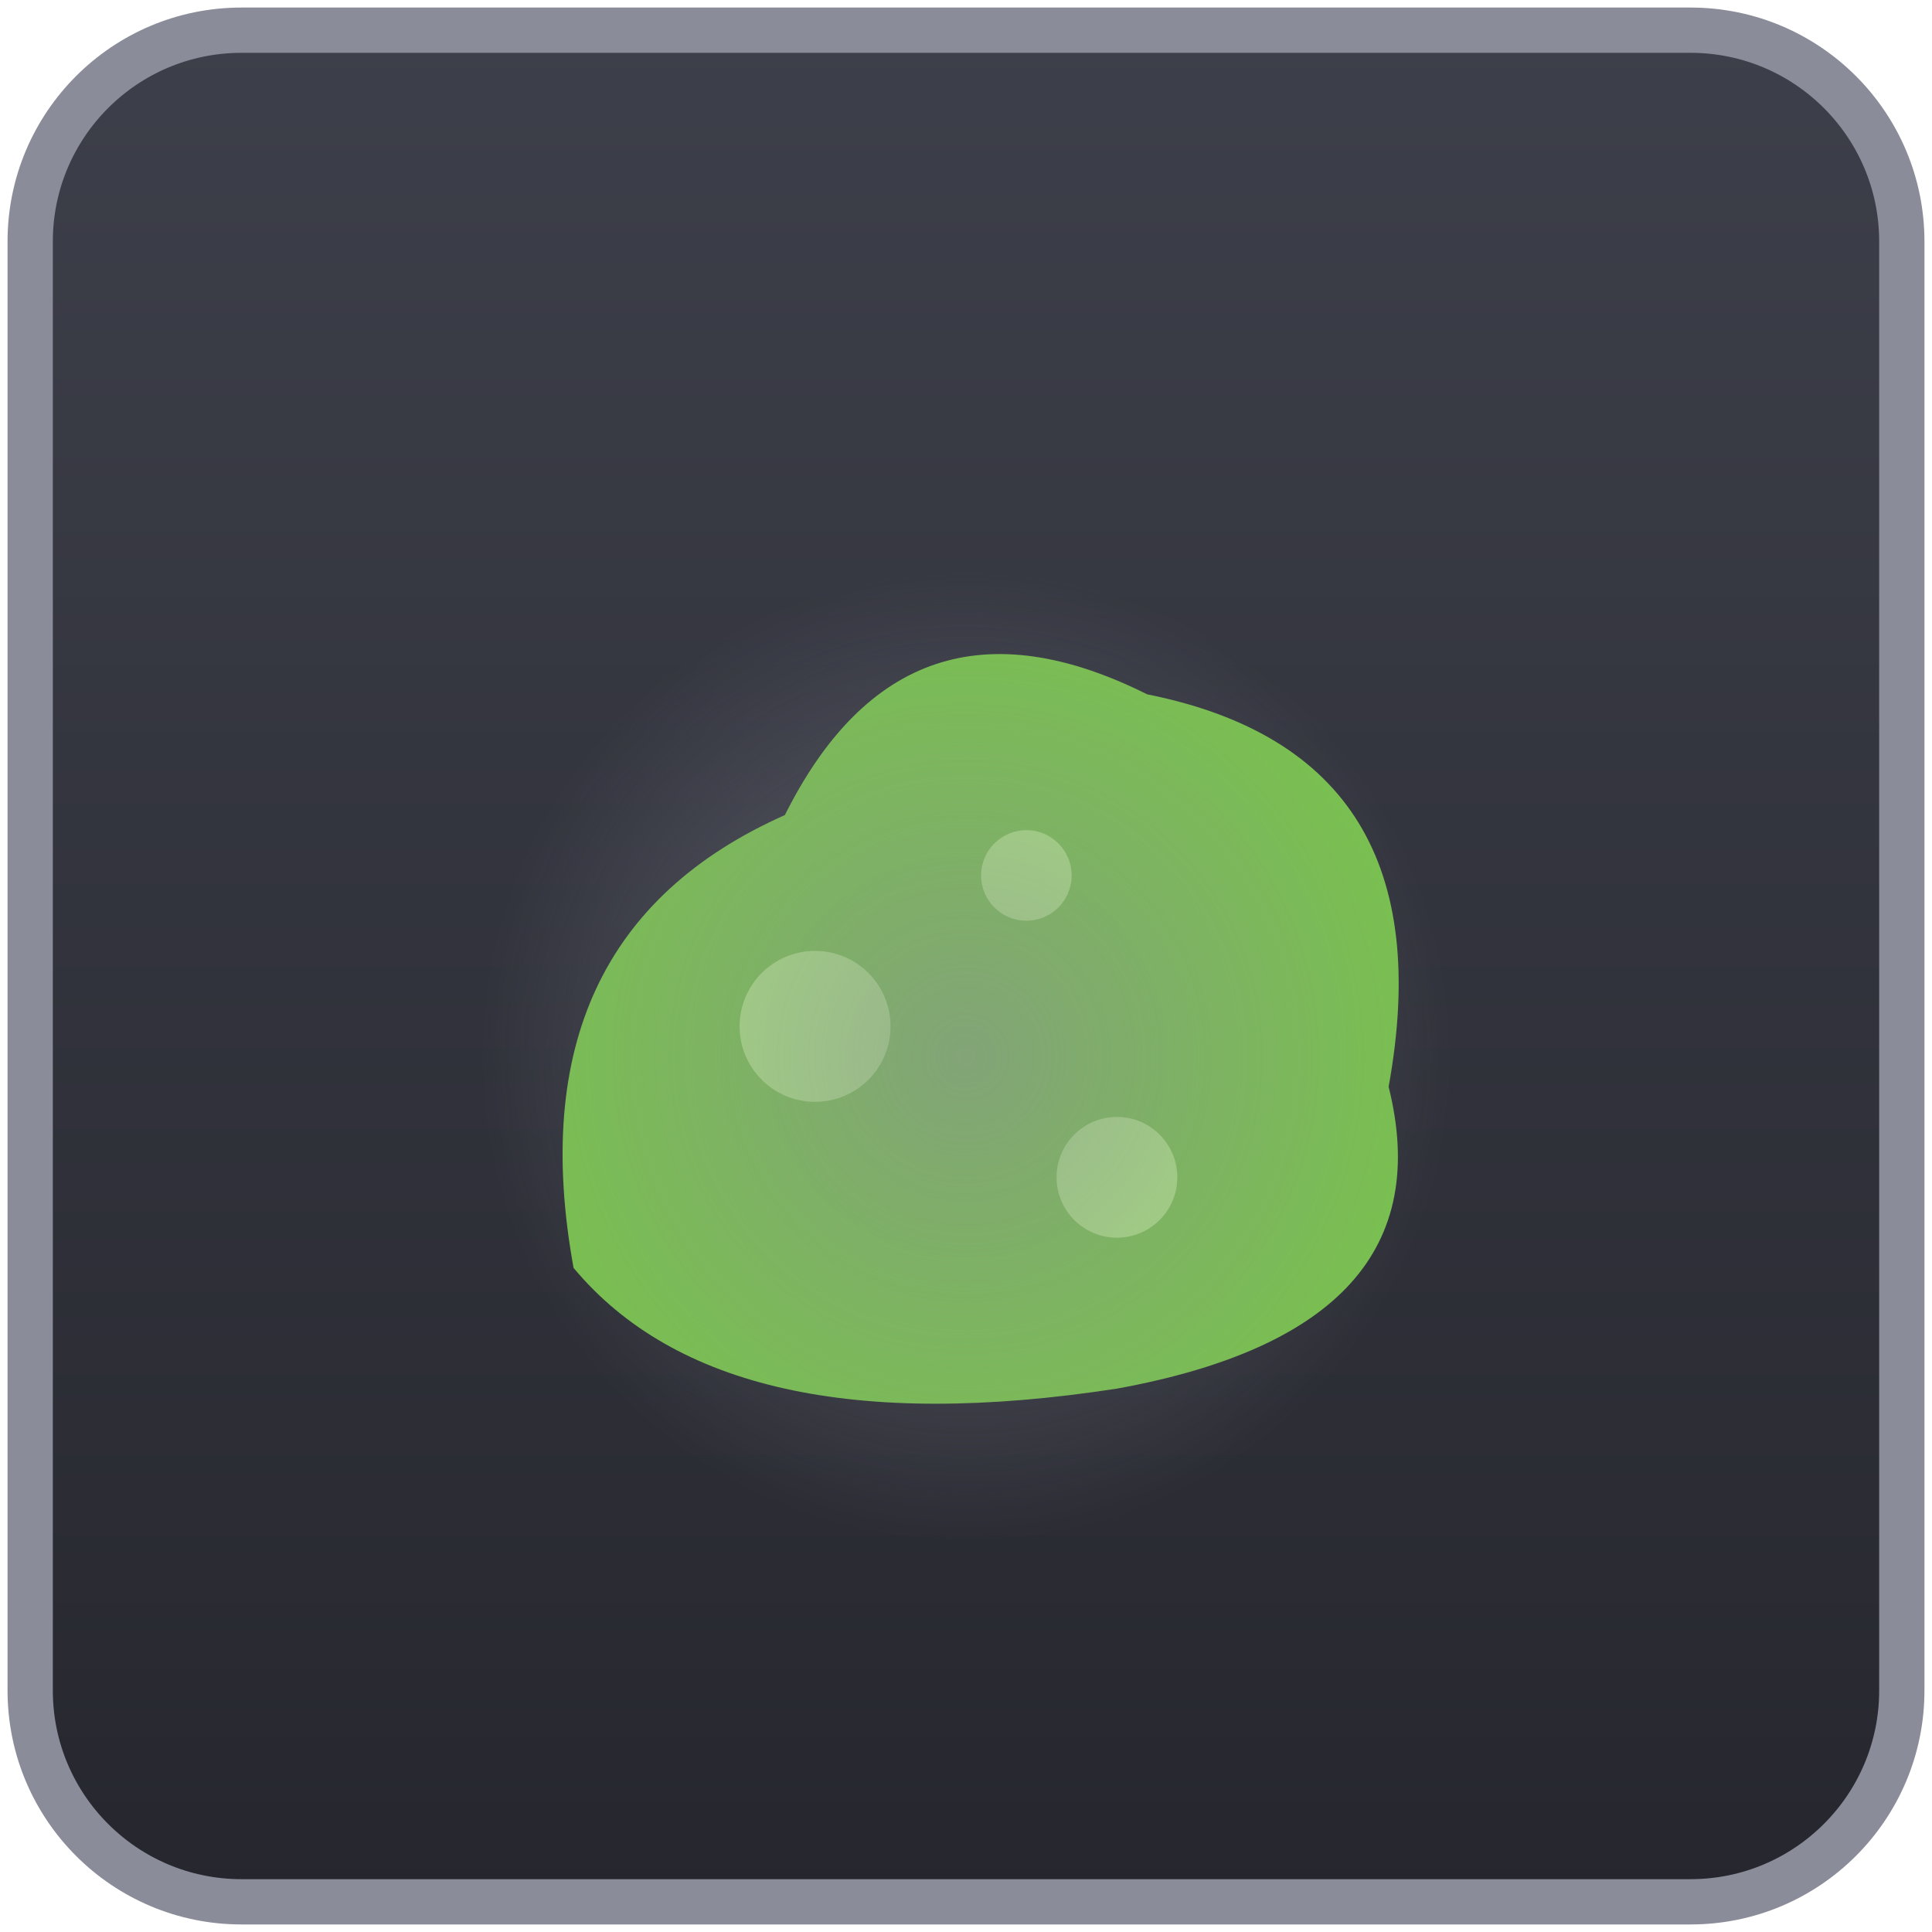
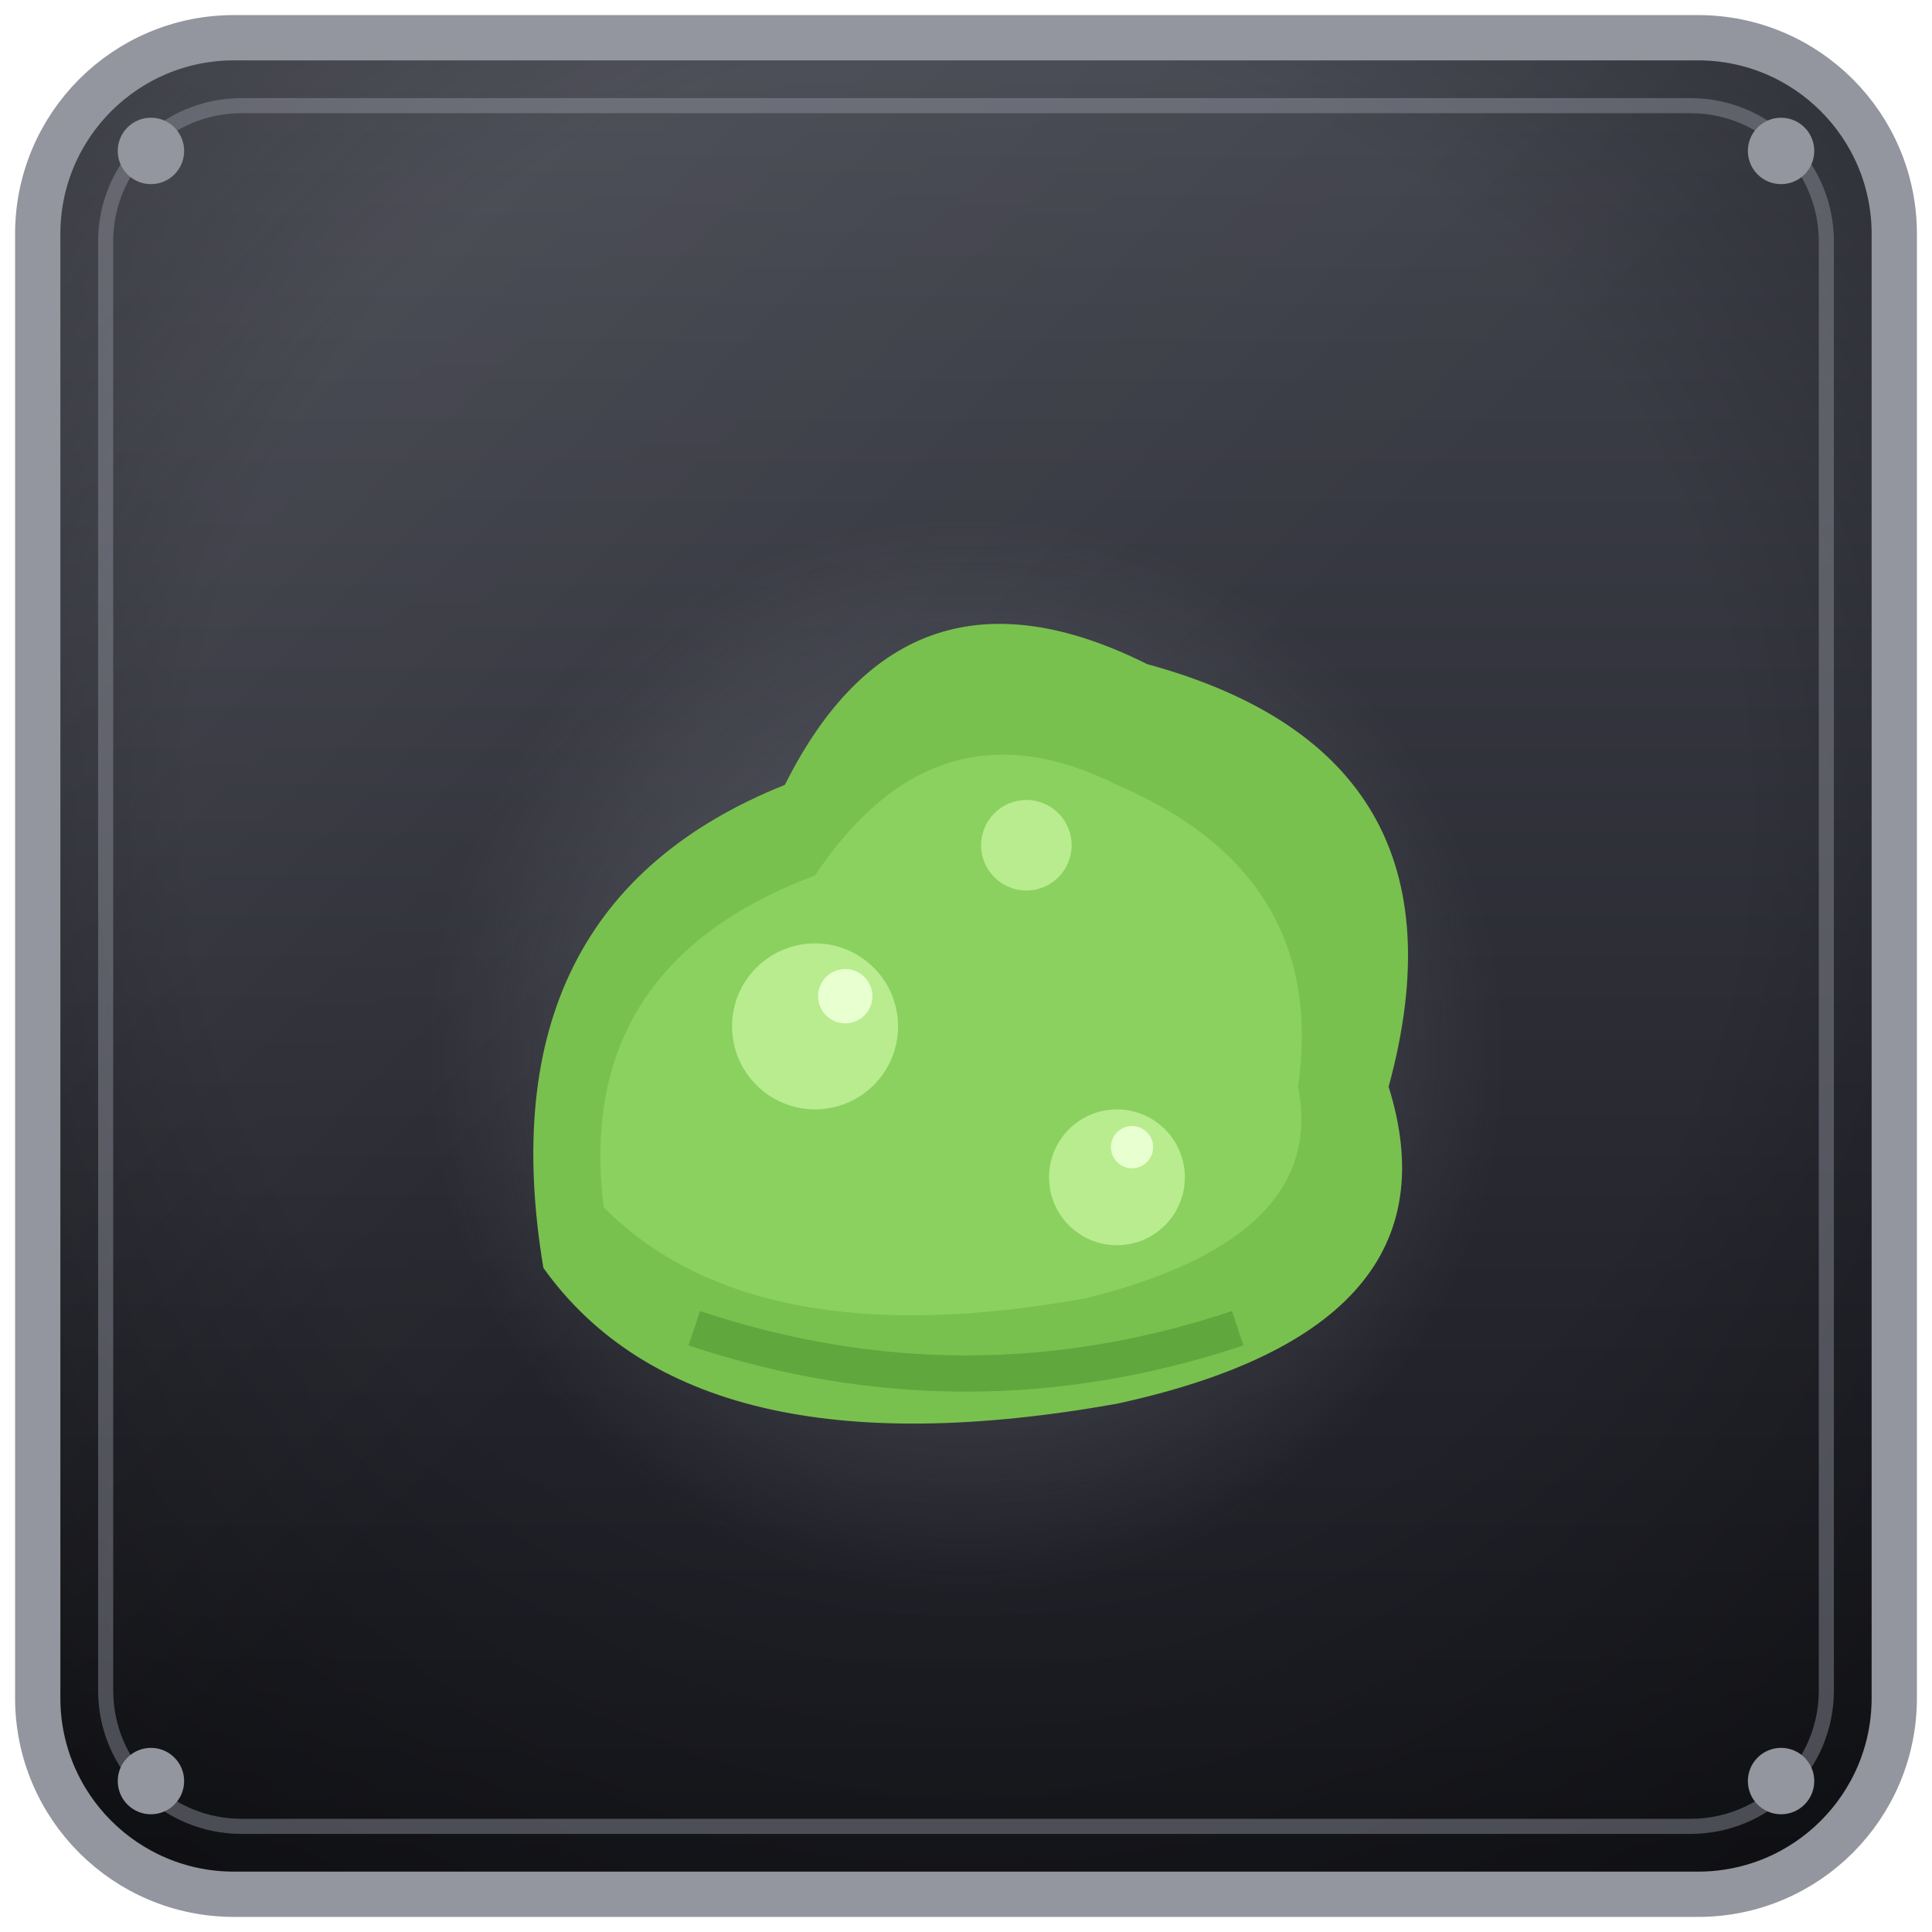
<svg xmlns="http://www.w3.org/2000/svg" width="128" height="128" viewBox="0 0 128 128">
  <defs>
    <linearGradient id="bg" x1="0" y1="0" x2="0" y2="1">
-       <stop offset="0" stop-color="#3d3f4a" />
-       <stop offset="1" stop-color="#26272e" />
+       <stop offset="0" stop-color="#43454f" />
+       <stop offset="0.55" stop-color="#2a2b33" />
+       <stop offset="1" stop-color="#17181d" />
    </linearGradient>
-     <radialGradient id="glow" cx="0.5" cy="0.5" r="0.5">
-       <stop offset="0" stop-color="#8a8c99" stop-opacity="0.55" />
-       <stop offset="1" stop-color="#8a8c99" stop-opacity="0" />
+     <radialGradient id="halo" cx="0.5" cy="0.5" r="0.5">
+       <stop offset="0" stop-color="#93959f" stop-opacity="0.5" />
+       <stop offset="1" stop-color="#93959f" stop-opacity="0" />
    </radialGradient>
+     <radialGradient id="vig" cx="0.5" cy="0.42" r="0.75">
+       <stop offset="0.55" stop-color="#000000" stop-opacity="0" />
+       <stop offset="1" stop-color="#000000" stop-opacity="0.42" />
+     </radialGradient>
+     <linearGradient id="beam" x1="0" y1="0" x2="1" y2="1">
+       <stop offset="0" stop-color="#ffffff" stop-opacity="0.10" />
+       <stop offset="0.5" stop-color="#ffffff" stop-opacity="0" />
+     </linearGradient>
+     <linearGradient id="metal" x1="0" y1="0" x2="0" y2="1">
+       <stop offset="0" stop-color="#e8e8ec" />
+       <stop offset="1" stop-color="#8a8a92" />
+     </linearGradient>
  </defs>
-   <rect x="2" y="2" width="124" height="124" rx="14" fill="url(#bg)" stroke="#8a8c99" stroke-width="3" />
-   <path d="M38 84 Q34 62 52 54 Q60 38 76 46 Q96 50 92 72 Q96 88 74 92 Q48 96 38 84 Z" fill="#79c14e" />
-   <circle cx="54" cy="68" r="5" fill="#a8e07e" />
-   <circle cx="74" cy="78" r="4" fill="#a8e07e" />
-   <circle cx="68" cy="58" r="3" fill="#a8e07e" />
-   <circle cx="64" cy="70" r="32" fill="url(#glow)" />
+   <rect x="2" y="2" width="124" height="124" rx="14" fill="url(#bg)" />
+   <rect x="2" y="2" width="124" height="124" rx="14" fill="url(#beam)" />
+   <ellipse cx="64" cy="70" rx="36" ry="36" fill="url(#halo)" />
+   <path d="M36 84 Q32 60 52 52 Q60 36 76 44 Q98 50 92 72 Q97 88 74 93 Q46 98 36 84 Z" fill="#79c14e" />
+   <path d="M40 80 Q38 64 54 58 Q62 46 74 52 Q88 58 86 72 Q88 82 72 86 Q50 90 40 80 Z" fill="#8fd463" opacity="0.8" />
+   <circle cx="54" cy="68" r="5.5" fill="#b8ec8e" />
+   <circle cx="74" cy="78" r="4.5" fill="#b8ec8e" />
+   <circle cx="68" cy="56" r="3" fill="#b8ec8e" />
+   <circle cx="56" cy="66" r="1.8" fill="#e8ffd0" />
+   <circle cx="75" cy="76" r="1.4" fill="#e8ffd0" />
+   <path d="M46 88 Q64 94 82 88" stroke="#5aa038" stroke-width="2.4" fill="none" opacity="0.8" />
+   <rect x="2" y="2" width="124" height="124" rx="14" fill="url(#vig)" />
+   <rect x="2.5" y="2.5" width="123" height="123" rx="13" fill="none" stroke="#93959f" stroke-width="3" />
+   <rect x="7" y="7" width="114" height="114" rx="9" fill="none" stroke="#93959f" stroke-width="1" opacity="0.45" />
+   <circle cx="10" cy="10" r="2.2" fill="#93959f" />
+   <circle cx="118" cy="10" r="2.2" fill="#93959f" />
+   <circle cx="10" cy="118" r="2.2" fill="#93959f" />
+   <circle cx="118" cy="118" r="2.2" fill="#93959f" />
</svg>
